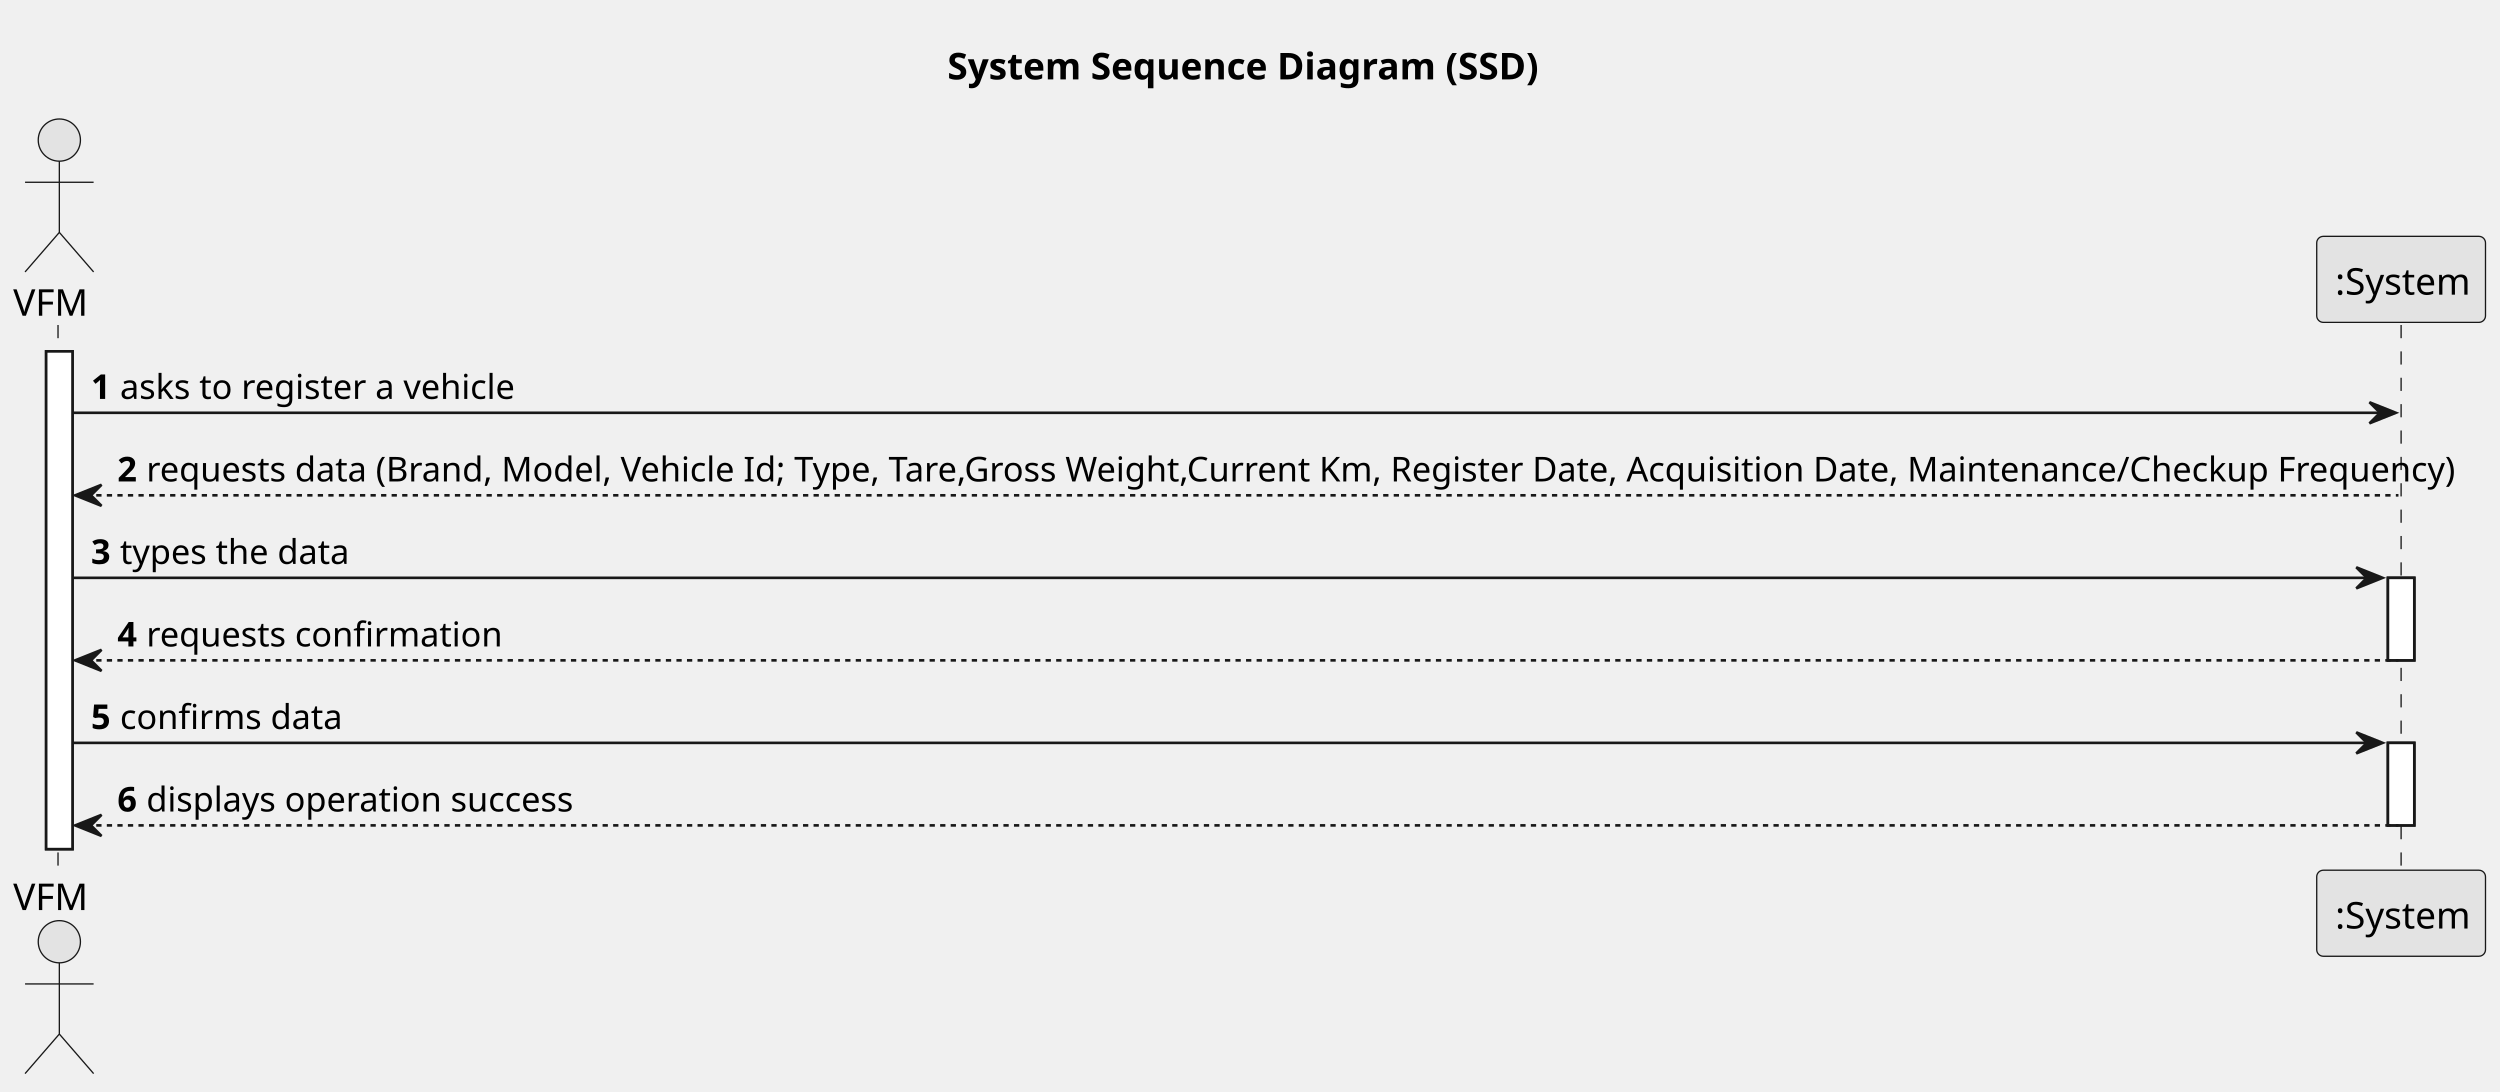
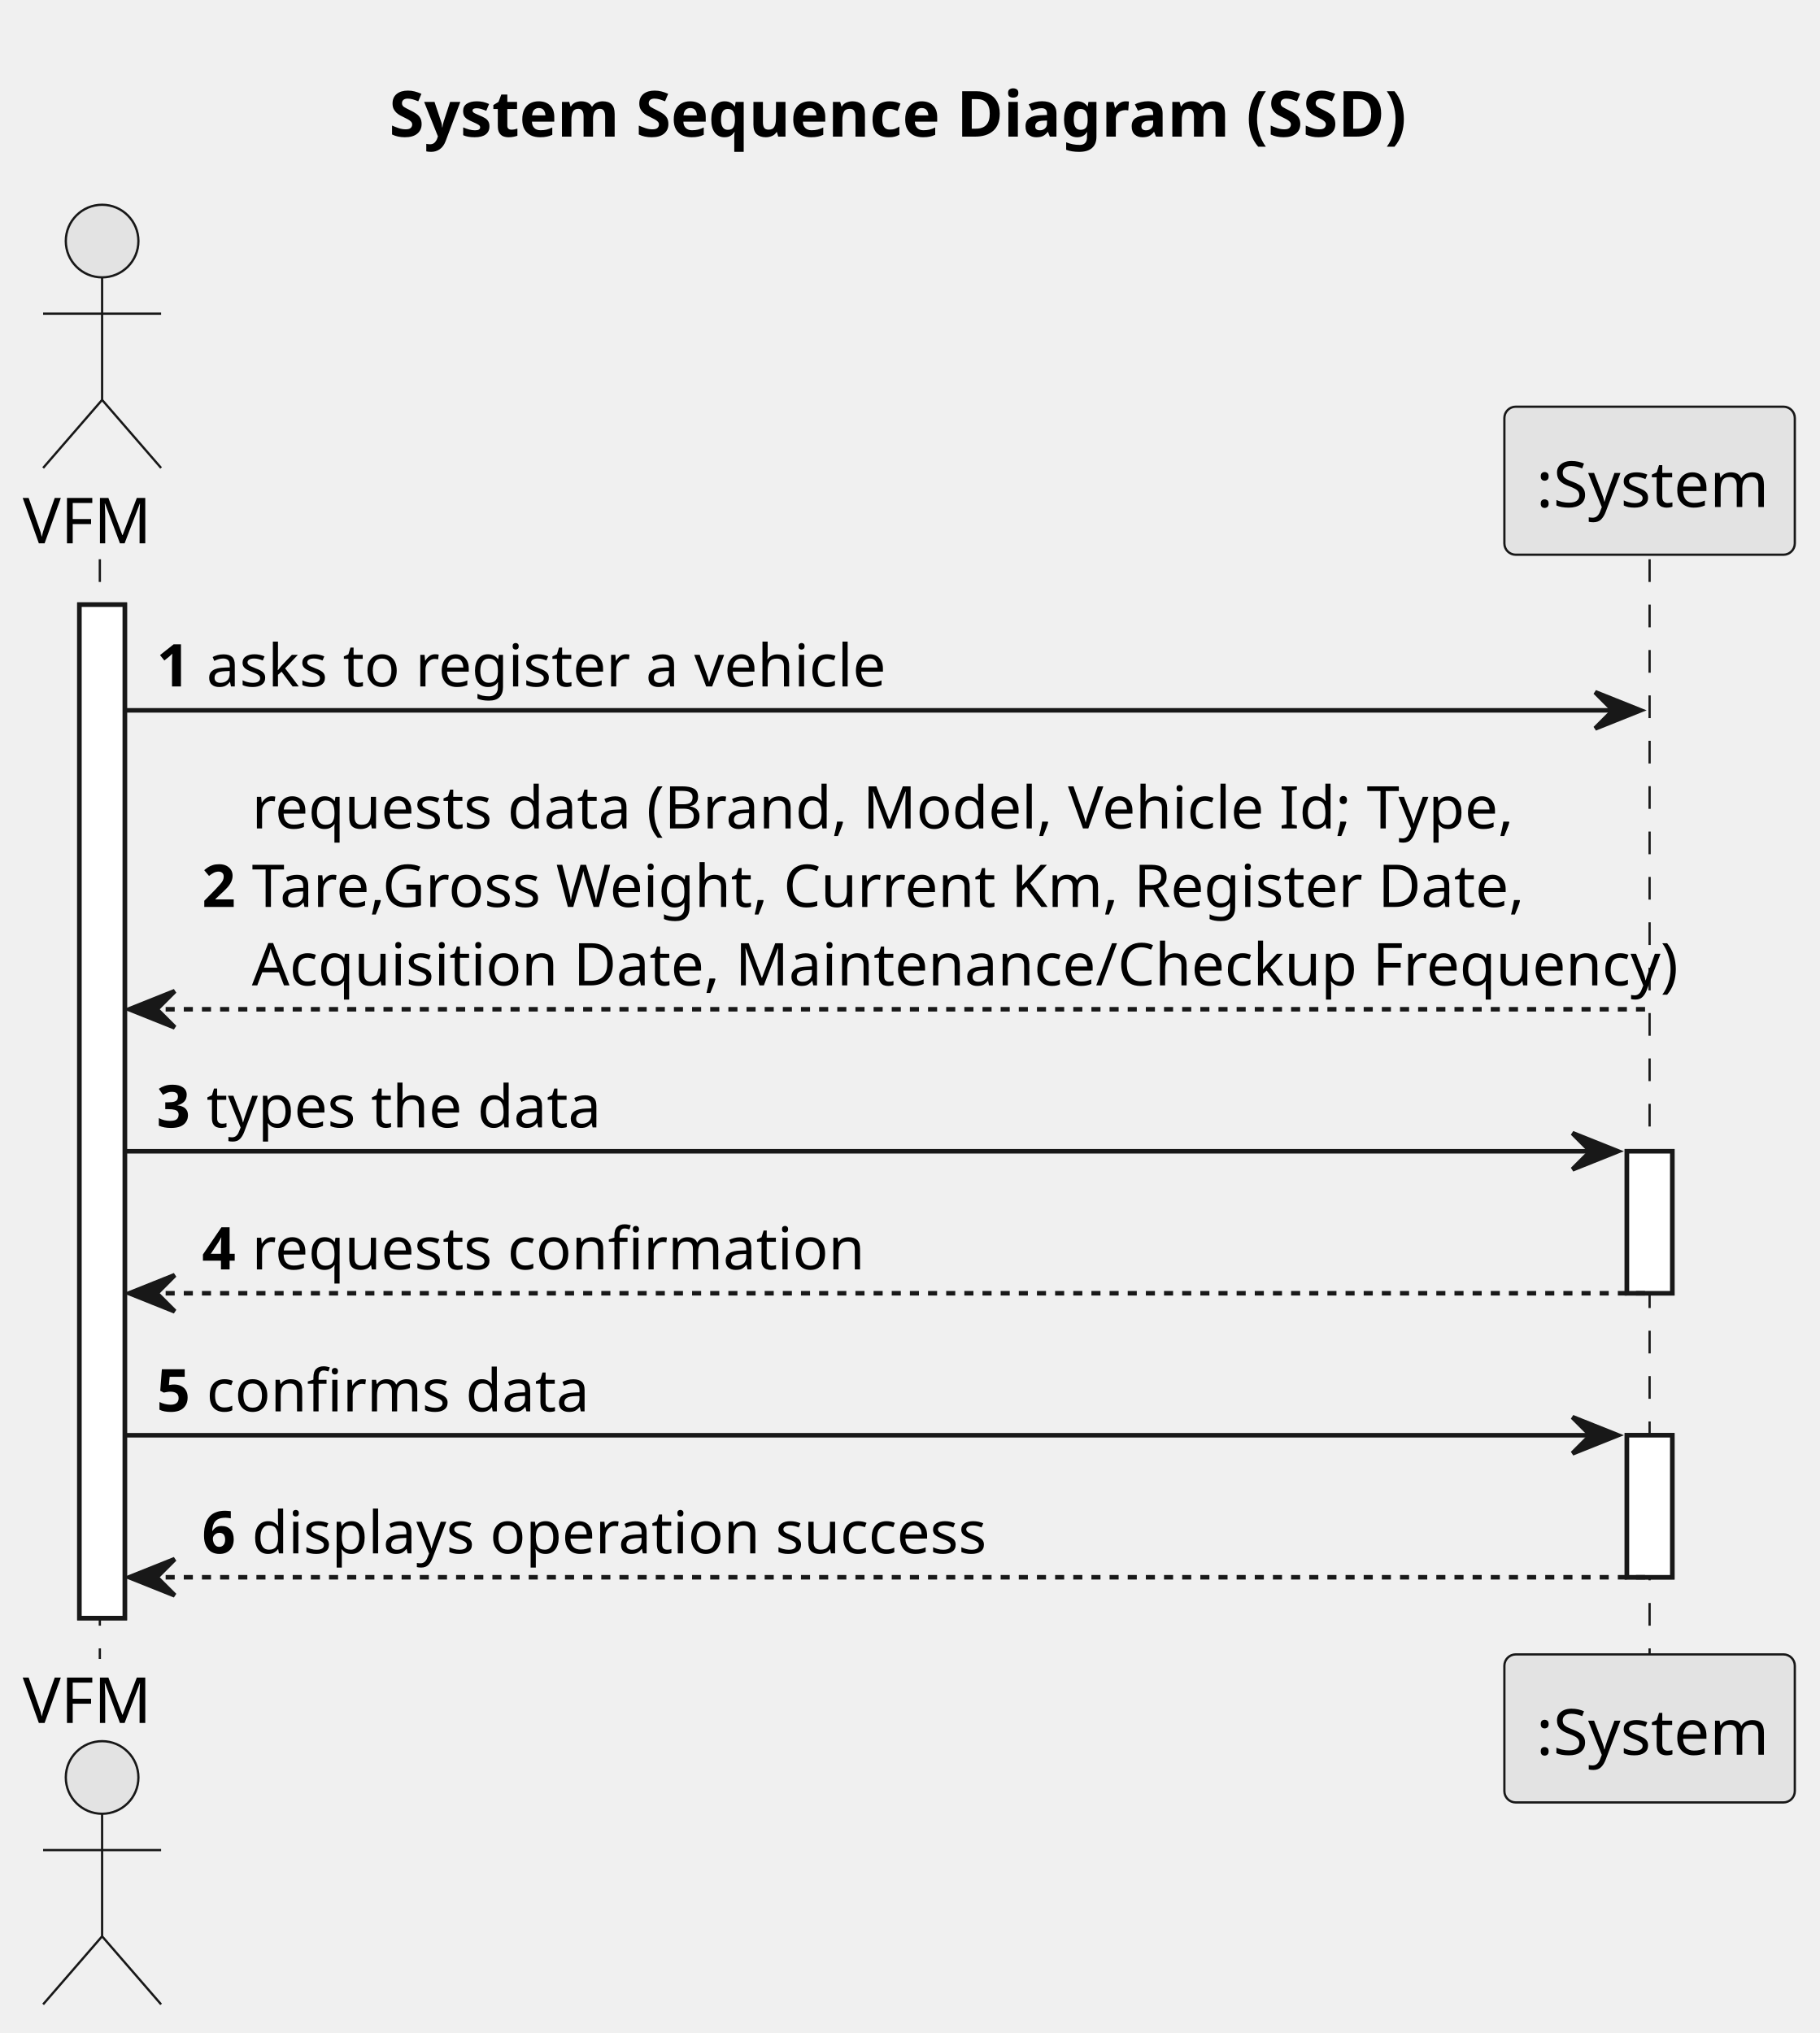
- <svg xmlns="http://www.w3.org/2000/svg" contentStyleType="text/css" height="414px" preserveAspectRatio="none" style="width:948px;height:414px;background:#FFFFFF;" version="1.1" viewBox="0 0 948 414" width="948px" zoomAndPan="magnify">
+ <svg xmlns="http://www.w3.org/2000/svg" contentStyleType="text/css" height="448px" preserveAspectRatio="none" style="width:401px;height:448px;background:#FFFFFF;" version="1.1" viewBox="0 0 401 448" width="401px" zoomAndPan="magnify">
  <defs />
  <g>
-     <text fill="#000000" font-family="sans-serif" font-size="14" font-weight="bold" lengthAdjust="spacing" textLength="228" x="359.25" y="30.107">System Sequence Diagram (SSD)</text>
-     <rect fill="#FFFFFF" height="188.746" style="stroke:#181818;stroke-width:1.0;" width="10" x="17.5" y="133.242" />
-     <rect fill="#FFFFFF" height="31.291" style="stroke:#181818;stroke-width:1.0;" width="10" x="905.5" y="219.115" />
-     <rect fill="#FFFFFF" height="31.291" style="stroke:#181818;stroke-width:1.0;" width="10" x="905.5" y="281.697" />
-     <line style="stroke:#181818;stroke-width:0.5;stroke-dasharray:5.0,5.0;" x1="22" x2="22" y1="123.242" y2="330.988" />
-     <line style="stroke:#181818;stroke-width:0.5;stroke-dasharray:5.0,5.0;" x1="910.5" x2="910.5" y1="123.242" y2="330.988" />
+     <text fill="#000000" font-family="sans-serif" font-size="14" font-weight="bold" lengthAdjust="spacing" textLength="228" x="85.75" y="30.107">System Sequence Diagram (SSD)</text>
+     <rect fill="#FFFFFF" height="223.328" style="stroke:#181818;stroke-width:1.0;" width="10" x="17.5" y="133.242" />
+     <rect fill="#FFFFFF" height="31.291" style="stroke:#181818;stroke-width:1.0;" width="10" x="358.5" y="253.697" />
+     <rect fill="#FFFFFF" height="31.291" style="stroke:#181818;stroke-width:1.0;" width="10" x="358.5" y="316.279" />
+     <line style="stroke:#181818;stroke-width:0.5;stroke-dasharray:5.0,5.0;" x1="22" x2="22" y1="123.242" y2="365.57" />
+     <line style="stroke:#181818;stroke-width:0.5;stroke-dasharray:5.0,5.0;" x1="363.5" x2="363.5" y1="123.242" y2="365.57" />
    <text fill="#000000" font-family="sans-serif" font-size="14" lengthAdjust="spacing" textLength="29" x="5" y="119.728">VFM</text>
    <ellipse cx="22.5" cy="53.121" fill="#E3E3E3" rx="8" ry="8" style="stroke:#181818;stroke-width:0.5;" />
    <path d="M22.5,61.121 L22.5,88.121 M9.5,69.121 L35.5,69.121 M22.5,88.121 L9.5,103.121 M22.5,88.121 L35.5,103.121 " fill="none" style="stroke:#181818;stroke-width:0.5;" />
-     <text fill="#000000" font-family="sans-serif" font-size="14" lengthAdjust="spacing" textLength="29" x="5" y="345.096">VFM</text>
-     <ellipse cx="22.5" cy="357.109" fill="#E3E3E3" rx="8" ry="8" style="stroke:#181818;stroke-width:0.5;" />
-     <path d="M22.5,365.109 L22.5,392.109 M9.5,373.109 L35.5,373.109 M22.5,392.109 L9.5,407.109 M22.5,392.109 L35.5,407.109 " fill="none" style="stroke:#181818;stroke-width:0.5;" />
-     <rect fill="#E3E3E3" height="32.621" rx="2.5" ry="2.5" style="stroke:#181818;stroke-width:0.5;" width="64" x="878.5" y="89.621" />
-     <text fill="#000000" font-family="sans-serif" font-size="14" lengthAdjust="spacing" textLength="50" x="885.5" y="111.728">:System</text>
-     <rect fill="#E3E3E3" height="32.621" rx="2.5" ry="2.5" style="stroke:#181818;stroke-width:0.5;" width="64" x="878.5" y="329.988" />
-     <text fill="#000000" font-family="sans-serif" font-size="14" lengthAdjust="spacing" textLength="50" x="885.5" y="352.096">:System</text>
-     <rect fill="#FFFFFF" height="188.746" style="stroke:#181818;stroke-width:1.0;" width="10" x="17.5" y="133.242" />
-     <rect fill="#FFFFFF" height="31.291" style="stroke:#181818;stroke-width:1.0;" width="10" x="905.5" y="219.115" />
-     <rect fill="#FFFFFF" height="31.291" style="stroke:#181818;stroke-width:1.0;" width="10" x="905.5" y="281.697" />
-     <polygon fill="#181818" points="898.5,152.533,908.5,156.533,898.5,160.533,902.5,156.533" style="stroke:#181818;stroke-width:1.0;" />
-     <line style="stroke:#181818;stroke-width:1.0;" x1="27.5" x2="904.5" y1="156.533" y2="156.533" />
+     <text fill="#000000" font-family="sans-serif" font-size="14" lengthAdjust="spacing" textLength="29" x="5" y="379.678">VFM</text>
+     <ellipse cx="22.5" cy="391.691" fill="#E3E3E3" rx="8" ry="8" style="stroke:#181818;stroke-width:0.5;" />
+     <path d="M22.5,399.691 L22.5,426.691 M9.5,407.691 L35.5,407.691 M22.5,426.691 L9.5,441.691 M22.5,426.691 L35.5,441.691 " fill="none" style="stroke:#181818;stroke-width:0.5;" />
+     <rect fill="#E3E3E3" height="32.621" rx="2.5" ry="2.5" style="stroke:#181818;stroke-width:0.5;" width="64" x="331.5" y="89.621" />
+     <text fill="#000000" font-family="sans-serif" font-size="14" lengthAdjust="spacing" textLength="50" x="338.5" y="111.728">:System</text>
+     <rect fill="#E3E3E3" height="32.621" rx="2.5" ry="2.5" style="stroke:#181818;stroke-width:0.5;" width="64" x="331.5" y="364.57" />
+     <text fill="#000000" font-family="sans-serif" font-size="14" lengthAdjust="spacing" textLength="50" x="338.5" y="386.678">:System</text>
+     <rect fill="#FFFFFF" height="223.328" style="stroke:#181818;stroke-width:1.0;" width="10" x="17.5" y="133.242" />
+     <rect fill="#FFFFFF" height="31.291" style="stroke:#181818;stroke-width:1.0;" width="10" x="358.5" y="253.697" />
+     <rect fill="#FFFFFF" height="31.291" style="stroke:#181818;stroke-width:1.0;" width="10" x="358.5" y="316.279" />
+     <polygon fill="#181818" points="351.5,152.533,361.5,156.533,351.5,160.533,355.5,156.533" style="stroke:#181818;stroke-width:1.0;" />
+     <line style="stroke:#181818;stroke-width:1.0;" x1="27.5" x2="357.5" y1="156.533" y2="156.533" />
    <text fill="#000000" font-family="sans-serif" font-size="13" font-weight="bold" lengthAdjust="spacing" textLength="7" x="34.5" y="151.27">1</text>
    <text fill="#000000" font-family="sans-serif" font-size="13" lengthAdjust="spacing" textLength="144" x="45.5" y="151.27">asks to register a vehicle</text>
-     <polygon fill="#181818" points="38.5,183.824,28.5,187.824,38.5,191.824,34.5,187.824" style="stroke:#181818;stroke-width:1.0;" />
-     <line style="stroke:#181818;stroke-width:1.0;stroke-dasharray:2.0,2.0;" x1="32.5" x2="909.5" y1="187.824" y2="187.824" />
-     <text fill="#000000" font-family="sans-serif" font-size="13" font-weight="bold" lengthAdjust="spacing" textLength="7" x="44.5" y="182.561">2</text>
-     <text fill="#000000" font-family="sans-serif" font-size="13" lengthAdjust="spacing" textLength="848" x="55.5" y="182.561">requests data (Brand, Model, Vehicle Id; Type, Tare,Gross Weight,Current Km, Register Date, Acquisition Date, Maintenance/Checkup Frequency)</text>
-     <polygon fill="#181818" points="893.5,215.115,903.5,219.115,893.5,223.115,897.5,219.115" style="stroke:#181818;stroke-width:1.0;" />
-     <line style="stroke:#181818;stroke-width:1.0;" x1="27.5" x2="899.5" y1="219.115" y2="219.115" />
-     <text fill="#000000" font-family="sans-serif" font-size="13" font-weight="bold" lengthAdjust="spacing" textLength="7" x="34.5" y="213.852">3</text>
-     <text fill="#000000" font-family="sans-serif" font-size="13" lengthAdjust="spacing" textLength="83" x="45.5" y="213.852">types the data</text>
-     <polygon fill="#181818" points="38.5,246.406,28.5,250.406,38.5,254.406,34.5,250.406" style="stroke:#181818;stroke-width:1.0;" />
-     <line style="stroke:#181818;stroke-width:1.0;stroke-dasharray:2.0,2.0;" x1="32.5" x2="909.5" y1="250.406" y2="250.406" />
-     <text fill="#000000" font-family="sans-serif" font-size="13" font-weight="bold" lengthAdjust="spacing" textLength="7" x="44.5" y="245.144">4</text>
-     <text fill="#000000" font-family="sans-serif" font-size="13" lengthAdjust="spacing" textLength="124" x="55.5" y="245.144">requests confirmation</text>
-     <polygon fill="#181818" points="893.5,277.697,903.5,281.697,893.5,285.697,897.5,281.697" style="stroke:#181818;stroke-width:1.0;" />
-     <line style="stroke:#181818;stroke-width:1.0;" x1="27.5" x2="899.5" y1="281.697" y2="281.697" />
-     <text fill="#000000" font-family="sans-serif" font-size="13" font-weight="bold" lengthAdjust="spacing" textLength="7" x="34.5" y="276.435">5</text>
-     <text fill="#000000" font-family="sans-serif" font-size="13" lengthAdjust="spacing" textLength="78" x="45.5" y="276.435">confirms data</text>
-     <polygon fill="#181818" points="38.5,308.988,28.5,312.988,38.5,316.988,34.5,312.988" style="stroke:#181818;stroke-width:1.0;" />
-     <line style="stroke:#181818;stroke-width:1.0;stroke-dasharray:2.0,2.0;" x1="32.5" x2="909.5" y1="312.988" y2="312.988" />
-     <text fill="#000000" font-family="sans-serif" font-size="13" font-weight="bold" lengthAdjust="spacing" textLength="7" x="44.5" y="307.726">6</text>
-     <text fill="#000000" font-family="sans-serif" font-size="13" lengthAdjust="spacing" textLength="158" x="55.5" y="307.726">displays operation success</text>
+     <polygon fill="#181818" points="38.5,218.406,28.5,222.406,38.5,226.406,34.5,222.406" style="stroke:#181818;stroke-width:1.0;" />
+     <line style="stroke:#181818;stroke-width:1.0;stroke-dasharray:2.0,2.0;" x1="32.5" x2="362.5" y1="222.406" y2="222.406" />
+     <text fill="#000000" font-family="sans-serif" font-size="13" font-weight="bold" lengthAdjust="spacing" textLength="7" x="44.5" y="199.852">2</text>
+     <text fill="#000000" font-family="sans-serif" font-size="13" lengthAdjust="spacing" textLength="269" x="55.5" y="182.561">requests data (Brand, Model, Vehicle Id; Type,</text>
+     <text fill="#000000" font-family="sans-serif" font-size="13" lengthAdjust="spacing" textLength="274" x="55.5" y="199.852">Tare,Gross Weight, Current Km, Register Date,</text>
+     <text fill="#000000" font-family="sans-serif" font-size="13" lengthAdjust="spacing" textLength="301" x="55.5" y="217.144">Acquisition Date, Maintenance/Checkup Frequency)</text>
+     <polygon fill="#181818" points="346.5,249.697,356.5,253.697,346.5,257.697,350.5,253.697" style="stroke:#181818;stroke-width:1.0;" />
+     <line style="stroke:#181818;stroke-width:1.0;" x1="27.5" x2="352.5" y1="253.697" y2="253.697" />
+     <text fill="#000000" font-family="sans-serif" font-size="13" font-weight="bold" lengthAdjust="spacing" textLength="7" x="34.5" y="248.435">3</text>
+     <text fill="#000000" font-family="sans-serif" font-size="13" lengthAdjust="spacing" textLength="83" x="45.5" y="248.435">types the data</text>
+     <polygon fill="#181818" points="38.5,280.988,28.5,284.988,38.5,288.988,34.5,284.988" style="stroke:#181818;stroke-width:1.0;" />
+     <line style="stroke:#181818;stroke-width:1.0;stroke-dasharray:2.0,2.0;" x1="32.5" x2="362.5" y1="284.988" y2="284.988" />
+     <text fill="#000000" font-family="sans-serif" font-size="13" font-weight="bold" lengthAdjust="spacing" textLength="7" x="44.5" y="279.726">4</text>
+     <text fill="#000000" font-family="sans-serif" font-size="13" lengthAdjust="spacing" textLength="124" x="55.5" y="279.726">requests confirmation</text>
+     <polygon fill="#181818" points="346.5,312.279,356.5,316.279,346.5,320.279,350.5,316.279" style="stroke:#181818;stroke-width:1.0;" />
+     <line style="stroke:#181818;stroke-width:1.0;" x1="27.5" x2="352.5" y1="316.279" y2="316.279" />
+     <text fill="#000000" font-family="sans-serif" font-size="13" font-weight="bold" lengthAdjust="spacing" textLength="7" x="34.5" y="311.017">5</text>
+     <text fill="#000000" font-family="sans-serif" font-size="13" lengthAdjust="spacing" textLength="78" x="45.5" y="311.017">confirms data</text>
+     <polygon fill="#181818" points="38.5,343.57,28.5,347.57,38.5,351.57,34.5,347.57" style="stroke:#181818;stroke-width:1.0;" />
+     <line style="stroke:#181818;stroke-width:1.0;stroke-dasharray:2.0,2.0;" x1="32.5" x2="362.5" y1="347.57" y2="347.57" />
+     <text fill="#000000" font-family="sans-serif" font-size="13" font-weight="bold" lengthAdjust="spacing" textLength="7" x="44.5" y="342.308">6</text>
+     <text fill="#000000" font-family="sans-serif" font-size="13" lengthAdjust="spacing" textLength="158" x="55.5" y="342.308">displays operation success</text>
  </g>
</svg>
